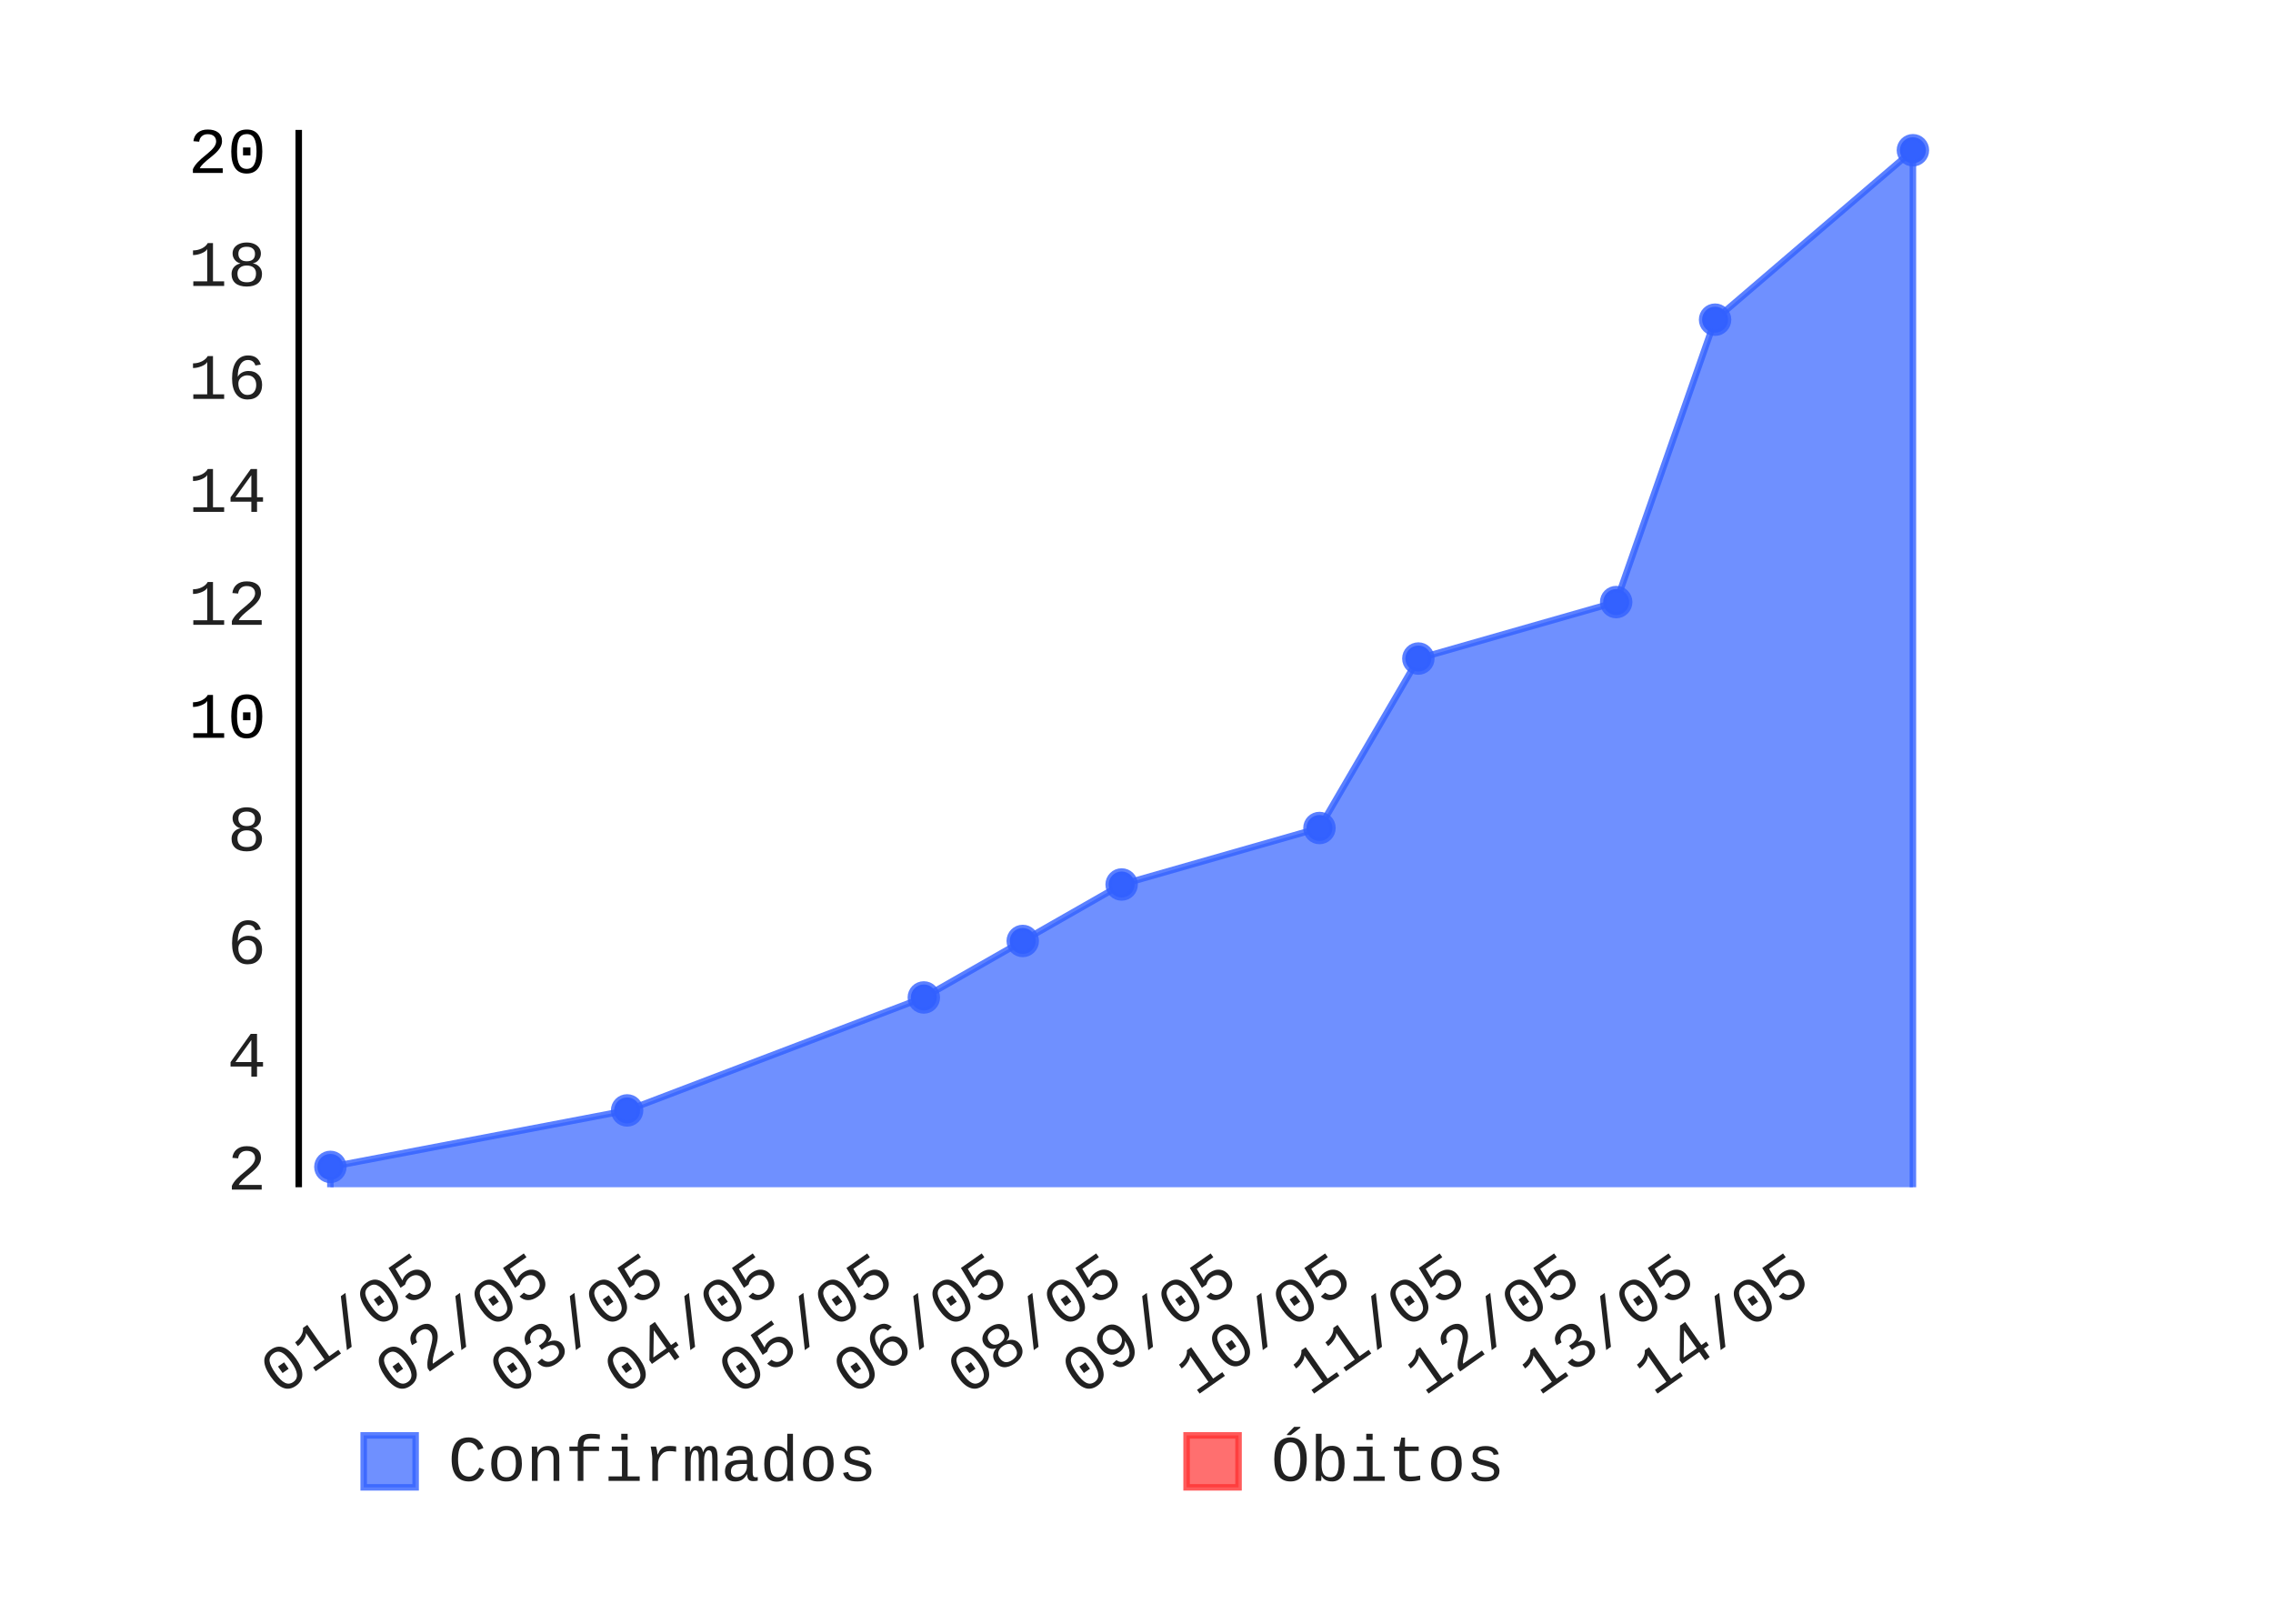
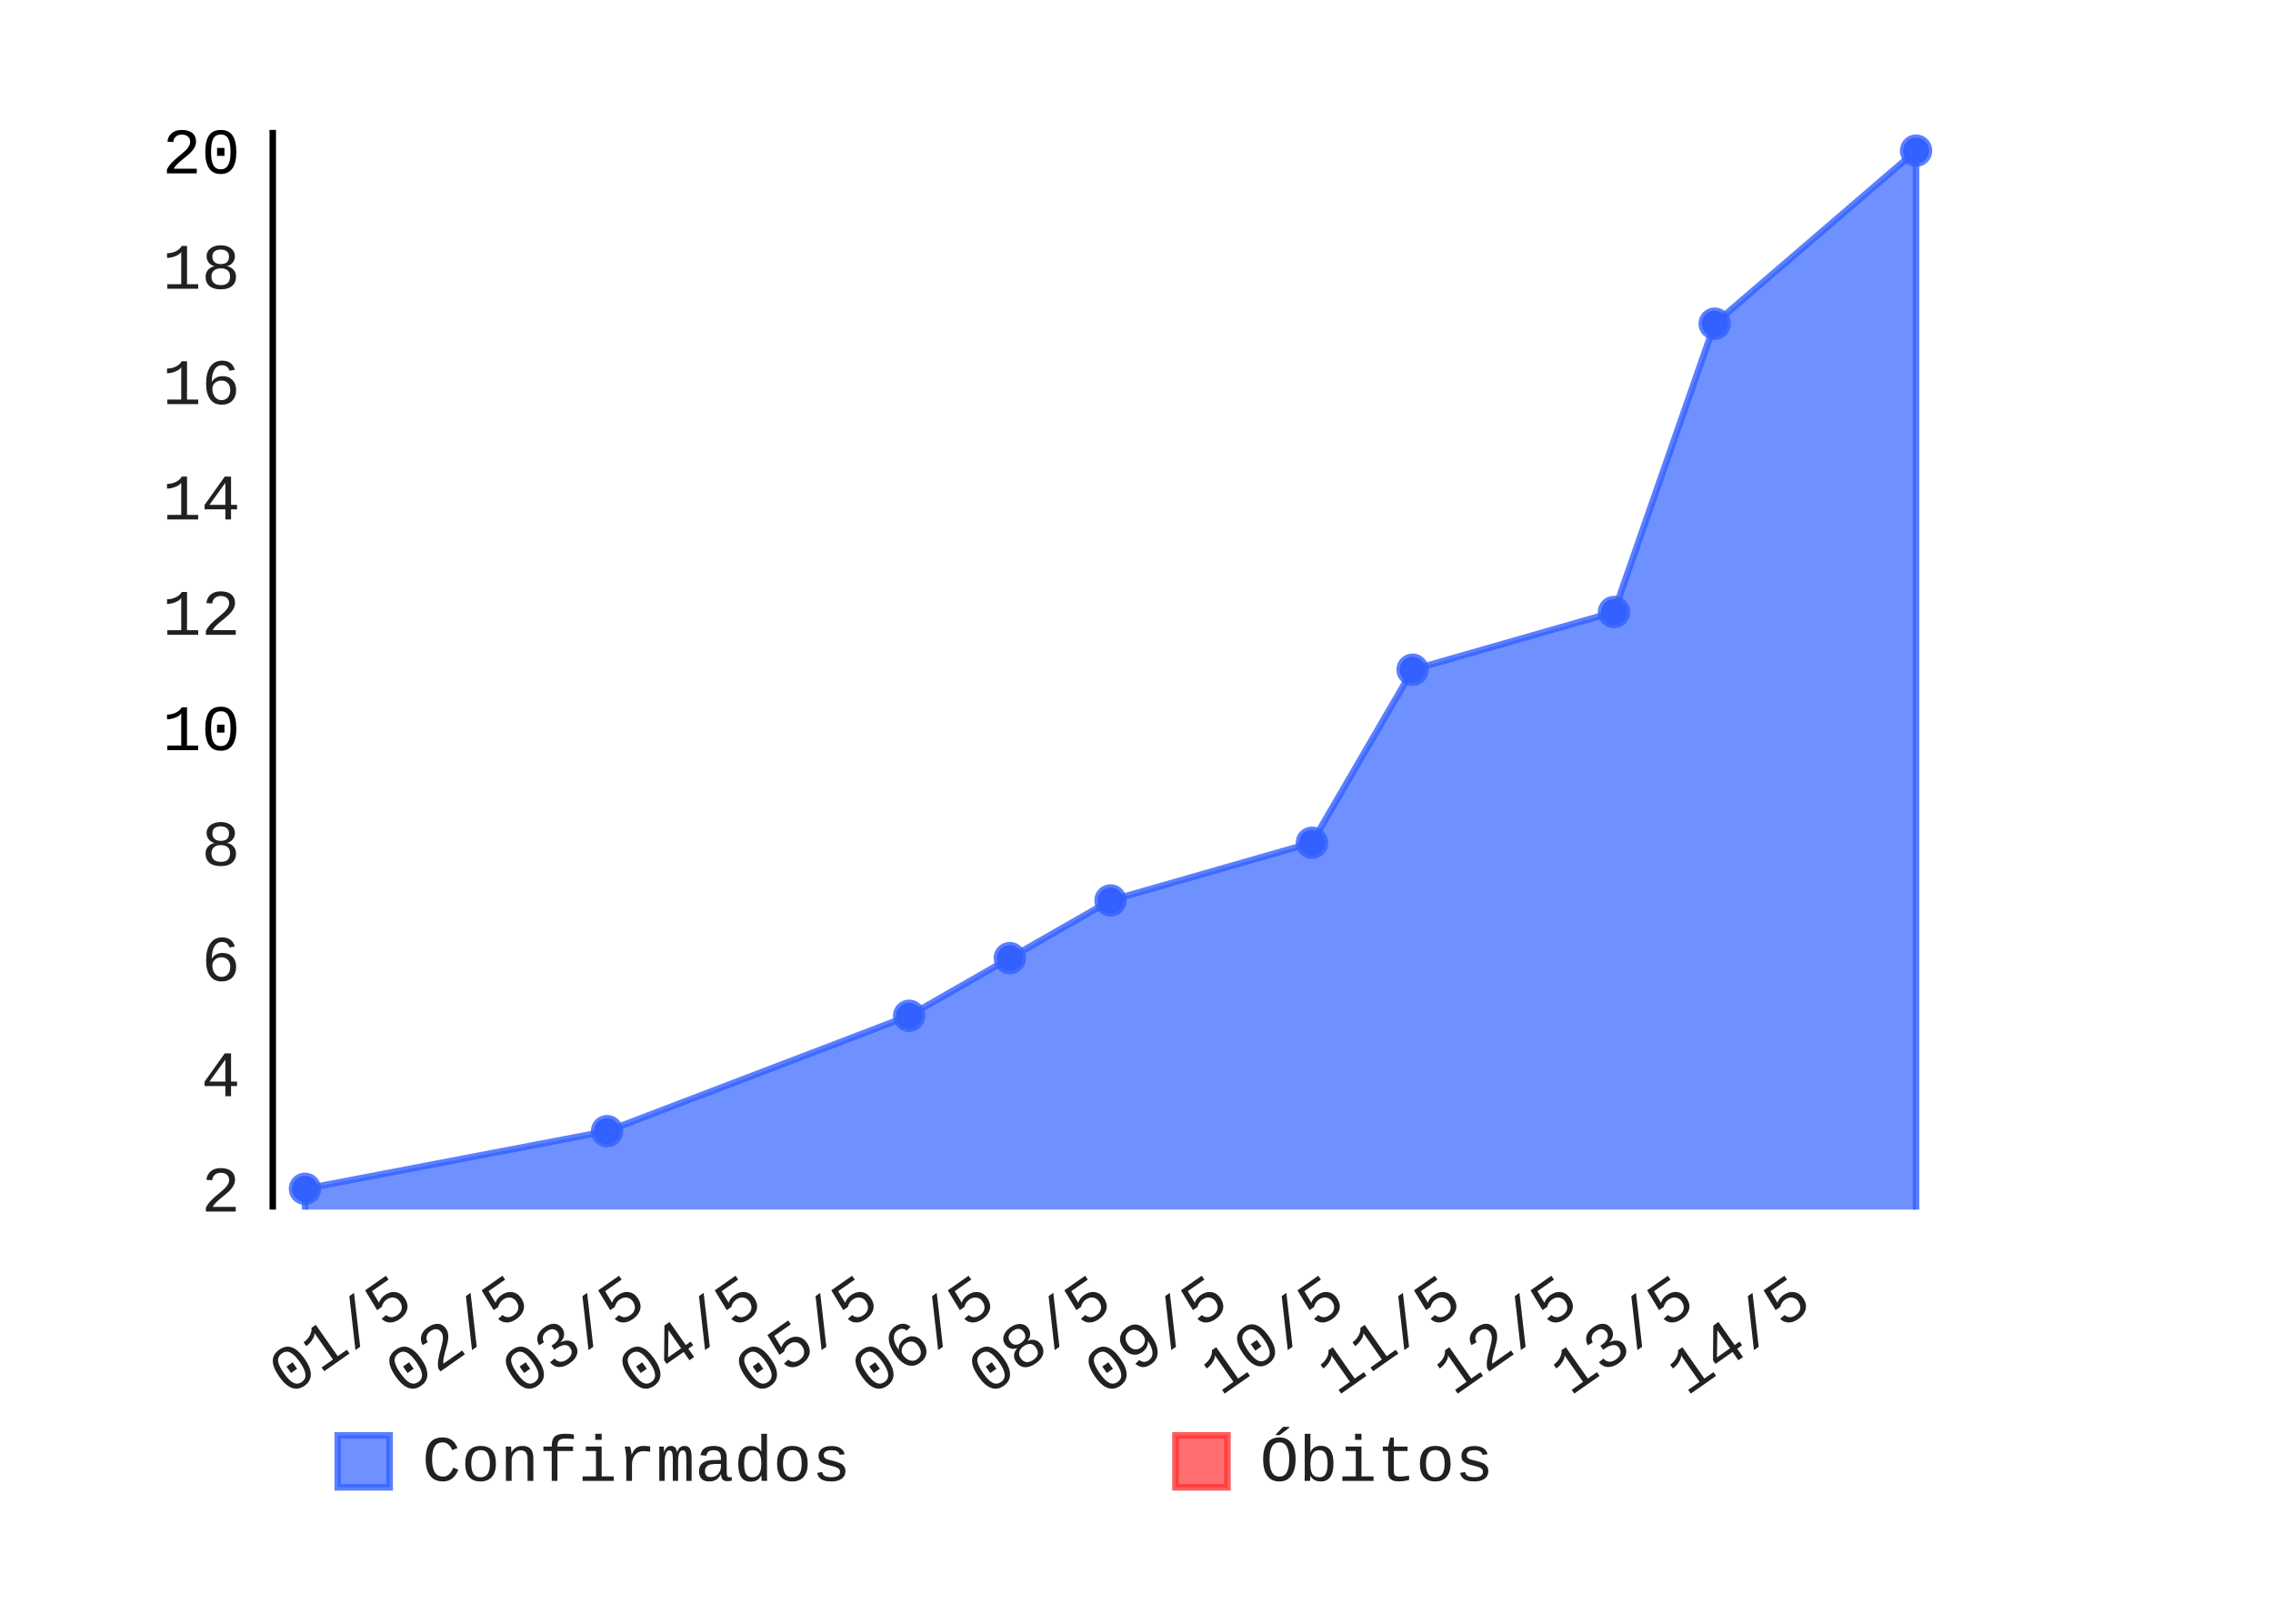
- <svg xmlns="http://www.w3.org/2000/svg" id="chart-18611dcf-c61f-4776-8b83-9286f59a27cf" class="pygal-chart" viewBox="0 0 350 250" width="350" height="250">
+ <svg xmlns="http://www.w3.org/2000/svg" id="chart-96a43db9-0672-499e-a0d5-a7beeac72925" class="pygal-chart" viewBox="0 0 350 250" width="350" height="250">
  <defs>
-     <style type="text/css">#chart-18611dcf-c61f-4776-8b83-9286f59a27cf{-webkit-user-select:none;-webkit-font-smoothing:antialiased;font-family:Consolas,"Liberation Mono",Menlo,Courier,monospace}#chart-18611dcf-c61f-4776-8b83-9286f59a27cf .title{font-family:Consolas,"Liberation Mono",Menlo,Courier,monospace;font-size:8px}#chart-18611dcf-c61f-4776-8b83-9286f59a27cf .legends .legend text{font-family:Consolas,"Liberation Mono",Menlo,Courier,monospace;font-size:10px}#chart-18611dcf-c61f-4776-8b83-9286f59a27cf .axis text{font-family:Consolas,"Liberation Mono",Menlo,Courier,monospace;font-size:10px}#chart-18611dcf-c61f-4776-8b83-9286f59a27cf .axis text.major{font-family:Consolas,"Liberation Mono",Menlo,Courier,monospace;font-size:10px}#chart-18611dcf-c61f-4776-8b83-9286f59a27cf .text-overlay text.value{font-family:Consolas,"Liberation Mono",Menlo,Courier,monospace;font-size:16px}#chart-18611dcf-c61f-4776-8b83-9286f59a27cf .text-overlay text.label{font-family:Consolas,"Liberation Mono",Menlo,Courier,monospace;font-size:10px}#chart-18611dcf-c61f-4776-8b83-9286f59a27cf .tooltip{font-family:Consolas,"Liberation Mono",Menlo,Courier,monospace;font-size:12px}#chart-18611dcf-c61f-4776-8b83-9286f59a27cf text.no_data{font-family:Consolas,"Liberation Mono",Menlo,Courier,monospace;font-size:64px}
- #chart-18611dcf-c61f-4776-8b83-9286f59a27cf{background-color:transparent}#chart-18611dcf-c61f-4776-8b83-9286f59a27cf path,#chart-18611dcf-c61f-4776-8b83-9286f59a27cf line,#chart-18611dcf-c61f-4776-8b83-9286f59a27cf rect,#chart-18611dcf-c61f-4776-8b83-9286f59a27cf circle{-webkit-transition:150ms;-moz-transition:150ms;transition:150ms}#chart-18611dcf-c61f-4776-8b83-9286f59a27cf .graph &gt; .background{fill:transparent}#chart-18611dcf-c61f-4776-8b83-9286f59a27cf .plot &gt; .background{fill:rgba(255,255,255,1)}#chart-18611dcf-c61f-4776-8b83-9286f59a27cf .graph{fill:rgba(0,0,0,.87)}#chart-18611dcf-c61f-4776-8b83-9286f59a27cf text.no_data{fill:rgba(0,0,0,1)}#chart-18611dcf-c61f-4776-8b83-9286f59a27cf .title{fill:rgba(0,0,0,1)}#chart-18611dcf-c61f-4776-8b83-9286f59a27cf .legends .legend text{fill:rgba(0,0,0,.87)}#chart-18611dcf-c61f-4776-8b83-9286f59a27cf .legends .legend:hover text{fill:rgba(0,0,0,1)}#chart-18611dcf-c61f-4776-8b83-9286f59a27cf .axis .line{stroke:rgba(0,0,0,1)}#chart-18611dcf-c61f-4776-8b83-9286f59a27cf .axis .guide.line{stroke:rgba(0,0,0,.54)}#chart-18611dcf-c61f-4776-8b83-9286f59a27cf .axis .major.line{stroke:rgba(0,0,0,.87)}#chart-18611dcf-c61f-4776-8b83-9286f59a27cf .axis text.major{fill:rgba(0,0,0,1)}#chart-18611dcf-c61f-4776-8b83-9286f59a27cf .axis.y .guides:hover .guide.line,#chart-18611dcf-c61f-4776-8b83-9286f59a27cf .line-graph .axis.x .guides:hover .guide.line,#chart-18611dcf-c61f-4776-8b83-9286f59a27cf .stackedline-graph .axis.x .guides:hover .guide.line,#chart-18611dcf-c61f-4776-8b83-9286f59a27cf .xy-graph .axis.x .guides:hover .guide.line{stroke:rgba(0,0,0,1)}#chart-18611dcf-c61f-4776-8b83-9286f59a27cf .axis .guides:hover text{fill:rgba(0,0,0,1)}#chart-18611dcf-c61f-4776-8b83-9286f59a27cf .reactive{fill-opacity:.7;stroke-opacity:.8}#chart-18611dcf-c61f-4776-8b83-9286f59a27cf .ci{stroke:rgba(0,0,0,.87)}#chart-18611dcf-c61f-4776-8b83-9286f59a27cf .reactive.active,#chart-18611dcf-c61f-4776-8b83-9286f59a27cf .active .reactive{fill-opacity:.8;stroke-opacity:.9;stroke-width:4}#chart-18611dcf-c61f-4776-8b83-9286f59a27cf .ci .reactive.active{stroke-width:1.5}#chart-18611dcf-c61f-4776-8b83-9286f59a27cf .series text{fill:rgba(0,0,0,1)}#chart-18611dcf-c61f-4776-8b83-9286f59a27cf .tooltip rect{fill:rgba(255,255,255,1);stroke:rgba(0,0,0,1);-webkit-transition:opacity 150ms;-moz-transition:opacity 150ms;transition:opacity 150ms}#chart-18611dcf-c61f-4776-8b83-9286f59a27cf .tooltip .label{fill:rgba(0,0,0,.87)}#chart-18611dcf-c61f-4776-8b83-9286f59a27cf .tooltip .label{fill:rgba(0,0,0,.87)}#chart-18611dcf-c61f-4776-8b83-9286f59a27cf .tooltip .legend{font-size:.8em;fill:rgba(0,0,0,.54)}#chart-18611dcf-c61f-4776-8b83-9286f59a27cf .tooltip .x_label{font-size:.6em;fill:rgba(0,0,0,1)}#chart-18611dcf-c61f-4776-8b83-9286f59a27cf .tooltip .xlink{font-size:.5em;text-decoration:underline}#chart-18611dcf-c61f-4776-8b83-9286f59a27cf .tooltip .value{font-size:1.5em}#chart-18611dcf-c61f-4776-8b83-9286f59a27cf .bound{font-size:.5em}#chart-18611dcf-c61f-4776-8b83-9286f59a27cf .max-value{font-size:.75em;fill:rgba(0,0,0,.54)}#chart-18611dcf-c61f-4776-8b83-9286f59a27cf .map-element{fill:rgba(255,255,255,1);stroke:rgba(0,0,0,.54) !important}#chart-18611dcf-c61f-4776-8b83-9286f59a27cf .map-element .reactive{fill-opacity:inherit;stroke-opacity:inherit}#chart-18611dcf-c61f-4776-8b83-9286f59a27cf .color-0,#chart-18611dcf-c61f-4776-8b83-9286f59a27cf .color-0 a:visited{stroke:#3361FF;fill:#3361FF}#chart-18611dcf-c61f-4776-8b83-9286f59a27cf .color-1,#chart-18611dcf-c61f-4776-8b83-9286f59a27cf .color-1 a:visited{stroke:#FF3333;fill:#FF3333}#chart-18611dcf-c61f-4776-8b83-9286f59a27cf .text-overlay .color-0 text{fill:black}#chart-18611dcf-c61f-4776-8b83-9286f59a27cf .text-overlay .color-1 text{fill:black}
- #chart-18611dcf-c61f-4776-8b83-9286f59a27cf text.no_data{text-anchor:middle}#chart-18611dcf-c61f-4776-8b83-9286f59a27cf .guide.line{fill:none}#chart-18611dcf-c61f-4776-8b83-9286f59a27cf .centered{text-anchor:middle}#chart-18611dcf-c61f-4776-8b83-9286f59a27cf .title{text-anchor:middle}#chart-18611dcf-c61f-4776-8b83-9286f59a27cf .legends .legend text{fill-opacity:1}#chart-18611dcf-c61f-4776-8b83-9286f59a27cf .axis.x text{text-anchor:middle}#chart-18611dcf-c61f-4776-8b83-9286f59a27cf .axis.x:not(.web) text[transform]{text-anchor:start}#chart-18611dcf-c61f-4776-8b83-9286f59a27cf .axis.x:not(.web) text[transform].backwards{text-anchor:end}#chart-18611dcf-c61f-4776-8b83-9286f59a27cf .axis.y text{text-anchor:end}#chart-18611dcf-c61f-4776-8b83-9286f59a27cf .axis.y text[transform].backwards{text-anchor:start}#chart-18611dcf-c61f-4776-8b83-9286f59a27cf .axis.y2 text{text-anchor:start}#chart-18611dcf-c61f-4776-8b83-9286f59a27cf .axis.y2 text[transform].backwards{text-anchor:end}#chart-18611dcf-c61f-4776-8b83-9286f59a27cf .axis .guide.line{stroke-dasharray:4,4}#chart-18611dcf-c61f-4776-8b83-9286f59a27cf .axis .major.guide.line{stroke-dasharray:6,6}#chart-18611dcf-c61f-4776-8b83-9286f59a27cf .horizontal .axis.y .guide.line,#chart-18611dcf-c61f-4776-8b83-9286f59a27cf .horizontal .axis.y2 .guide.line,#chart-18611dcf-c61f-4776-8b83-9286f59a27cf .vertical .axis.x .guide.line{opacity:0}#chart-18611dcf-c61f-4776-8b83-9286f59a27cf .horizontal .axis.always_show .guide.line,#chart-18611dcf-c61f-4776-8b83-9286f59a27cf .vertical .axis.always_show .guide.line{opacity:1 !important}#chart-18611dcf-c61f-4776-8b83-9286f59a27cf .axis.y .guides:hover .guide.line,#chart-18611dcf-c61f-4776-8b83-9286f59a27cf .axis.y2 .guides:hover .guide.line,#chart-18611dcf-c61f-4776-8b83-9286f59a27cf .axis.x .guides:hover .guide.line{opacity:1}#chart-18611dcf-c61f-4776-8b83-9286f59a27cf .axis .guides:hover text{opacity:1}#chart-18611dcf-c61f-4776-8b83-9286f59a27cf .nofill{fill:none}#chart-18611dcf-c61f-4776-8b83-9286f59a27cf .subtle-fill{fill-opacity:.2}#chart-18611dcf-c61f-4776-8b83-9286f59a27cf .dot{stroke-width:1px;fill-opacity:1}#chart-18611dcf-c61f-4776-8b83-9286f59a27cf .dot.active{stroke-width:5px}#chart-18611dcf-c61f-4776-8b83-9286f59a27cf .dot.negative{fill:transparent}#chart-18611dcf-c61f-4776-8b83-9286f59a27cf text,#chart-18611dcf-c61f-4776-8b83-9286f59a27cf tspan{stroke:none !important}#chart-18611dcf-c61f-4776-8b83-9286f59a27cf .series text.active{opacity:1}#chart-18611dcf-c61f-4776-8b83-9286f59a27cf .tooltip rect{fill-opacity:.95;stroke-width:.5}#chart-18611dcf-c61f-4776-8b83-9286f59a27cf .tooltip text{fill-opacity:1}#chart-18611dcf-c61f-4776-8b83-9286f59a27cf .showable{visibility:hidden}#chart-18611dcf-c61f-4776-8b83-9286f59a27cf .showable.shown{visibility:visible}#chart-18611dcf-c61f-4776-8b83-9286f59a27cf .gauge-background{fill:rgba(229,229,229,1);stroke:none}#chart-18611dcf-c61f-4776-8b83-9286f59a27cf .bg-lines{stroke:transparent;stroke-width:2px}</style>
+     <style type="text/css">#chart-96a43db9-0672-499e-a0d5-a7beeac72925{-webkit-user-select:none;-webkit-font-smoothing:antialiased;font-family:Consolas,"Liberation Mono",Menlo,Courier,monospace}#chart-96a43db9-0672-499e-a0d5-a7beeac72925 .title{font-family:Consolas,"Liberation Mono",Menlo,Courier,monospace;font-size:8px}#chart-96a43db9-0672-499e-a0d5-a7beeac72925 .legends .legend text{font-family:Consolas,"Liberation Mono",Menlo,Courier,monospace;font-size:10px}#chart-96a43db9-0672-499e-a0d5-a7beeac72925 .axis text{font-family:Consolas,"Liberation Mono",Menlo,Courier,monospace;font-size:10px}#chart-96a43db9-0672-499e-a0d5-a7beeac72925 .axis text.major{font-family:Consolas,"Liberation Mono",Menlo,Courier,monospace;font-size:10px}#chart-96a43db9-0672-499e-a0d5-a7beeac72925 .text-overlay text.value{font-family:Consolas,"Liberation Mono",Menlo,Courier,monospace;font-size:16px}#chart-96a43db9-0672-499e-a0d5-a7beeac72925 .text-overlay text.label{font-family:Consolas,"Liberation Mono",Menlo,Courier,monospace;font-size:10px}#chart-96a43db9-0672-499e-a0d5-a7beeac72925 .tooltip{font-family:Consolas,"Liberation Mono",Menlo,Courier,monospace;font-size:12px}#chart-96a43db9-0672-499e-a0d5-a7beeac72925 text.no_data{font-family:Consolas,"Liberation Mono",Menlo,Courier,monospace;font-size:64px}
+ #chart-96a43db9-0672-499e-a0d5-a7beeac72925{background-color:transparent}#chart-96a43db9-0672-499e-a0d5-a7beeac72925 path,#chart-96a43db9-0672-499e-a0d5-a7beeac72925 line,#chart-96a43db9-0672-499e-a0d5-a7beeac72925 rect,#chart-96a43db9-0672-499e-a0d5-a7beeac72925 circle{-webkit-transition:150ms;-moz-transition:150ms;transition:150ms}#chart-96a43db9-0672-499e-a0d5-a7beeac72925 .graph &gt; .background{fill:transparent}#chart-96a43db9-0672-499e-a0d5-a7beeac72925 .plot &gt; .background{fill:rgba(255,255,255,1)}#chart-96a43db9-0672-499e-a0d5-a7beeac72925 .graph{fill:rgba(0,0,0,.87)}#chart-96a43db9-0672-499e-a0d5-a7beeac72925 text.no_data{fill:rgba(0,0,0,1)}#chart-96a43db9-0672-499e-a0d5-a7beeac72925 .title{fill:rgba(0,0,0,1)}#chart-96a43db9-0672-499e-a0d5-a7beeac72925 .legends .legend text{fill:rgba(0,0,0,.87)}#chart-96a43db9-0672-499e-a0d5-a7beeac72925 .legends .legend:hover text{fill:rgba(0,0,0,1)}#chart-96a43db9-0672-499e-a0d5-a7beeac72925 .axis .line{stroke:rgba(0,0,0,1)}#chart-96a43db9-0672-499e-a0d5-a7beeac72925 .axis .guide.line{stroke:rgba(0,0,0,.54)}#chart-96a43db9-0672-499e-a0d5-a7beeac72925 .axis .major.line{stroke:rgba(0,0,0,.87)}#chart-96a43db9-0672-499e-a0d5-a7beeac72925 .axis text.major{fill:rgba(0,0,0,1)}#chart-96a43db9-0672-499e-a0d5-a7beeac72925 .axis.y .guides:hover .guide.line,#chart-96a43db9-0672-499e-a0d5-a7beeac72925 .line-graph .axis.x .guides:hover .guide.line,#chart-96a43db9-0672-499e-a0d5-a7beeac72925 .stackedline-graph .axis.x .guides:hover .guide.line,#chart-96a43db9-0672-499e-a0d5-a7beeac72925 .xy-graph .axis.x .guides:hover .guide.line{stroke:rgba(0,0,0,1)}#chart-96a43db9-0672-499e-a0d5-a7beeac72925 .axis .guides:hover text{fill:rgba(0,0,0,1)}#chart-96a43db9-0672-499e-a0d5-a7beeac72925 .reactive{fill-opacity:.7;stroke-opacity:.8}#chart-96a43db9-0672-499e-a0d5-a7beeac72925 .ci{stroke:rgba(0,0,0,.87)}#chart-96a43db9-0672-499e-a0d5-a7beeac72925 .reactive.active,#chart-96a43db9-0672-499e-a0d5-a7beeac72925 .active .reactive{fill-opacity:.8;stroke-opacity:.9;stroke-width:4}#chart-96a43db9-0672-499e-a0d5-a7beeac72925 .ci .reactive.active{stroke-width:1.5}#chart-96a43db9-0672-499e-a0d5-a7beeac72925 .series text{fill:rgba(0,0,0,1)}#chart-96a43db9-0672-499e-a0d5-a7beeac72925 .tooltip rect{fill:rgba(255,255,255,1);stroke:rgba(0,0,0,1);-webkit-transition:opacity 150ms;-moz-transition:opacity 150ms;transition:opacity 150ms}#chart-96a43db9-0672-499e-a0d5-a7beeac72925 .tooltip .label{fill:rgba(0,0,0,.87)}#chart-96a43db9-0672-499e-a0d5-a7beeac72925 .tooltip .label{fill:rgba(0,0,0,.87)}#chart-96a43db9-0672-499e-a0d5-a7beeac72925 .tooltip .legend{font-size:.8em;fill:rgba(0,0,0,.54)}#chart-96a43db9-0672-499e-a0d5-a7beeac72925 .tooltip .x_label{font-size:.6em;fill:rgba(0,0,0,1)}#chart-96a43db9-0672-499e-a0d5-a7beeac72925 .tooltip .xlink{font-size:.5em;text-decoration:underline}#chart-96a43db9-0672-499e-a0d5-a7beeac72925 .tooltip .value{font-size:1.5em}#chart-96a43db9-0672-499e-a0d5-a7beeac72925 .bound{font-size:.5em}#chart-96a43db9-0672-499e-a0d5-a7beeac72925 .max-value{font-size:.75em;fill:rgba(0,0,0,.54)}#chart-96a43db9-0672-499e-a0d5-a7beeac72925 .map-element{fill:rgba(255,255,255,1);stroke:rgba(0,0,0,.54) !important}#chart-96a43db9-0672-499e-a0d5-a7beeac72925 .map-element .reactive{fill-opacity:inherit;stroke-opacity:inherit}#chart-96a43db9-0672-499e-a0d5-a7beeac72925 .color-0,#chart-96a43db9-0672-499e-a0d5-a7beeac72925 .color-0 a:visited{stroke:#3361FF;fill:#3361FF}#chart-96a43db9-0672-499e-a0d5-a7beeac72925 .color-1,#chart-96a43db9-0672-499e-a0d5-a7beeac72925 .color-1 a:visited{stroke:#FF3333;fill:#FF3333}#chart-96a43db9-0672-499e-a0d5-a7beeac72925 .text-overlay .color-0 text{fill:black}#chart-96a43db9-0672-499e-a0d5-a7beeac72925 .text-overlay .color-1 text{fill:black}
+ #chart-96a43db9-0672-499e-a0d5-a7beeac72925 text.no_data{text-anchor:middle}#chart-96a43db9-0672-499e-a0d5-a7beeac72925 .guide.line{fill:none}#chart-96a43db9-0672-499e-a0d5-a7beeac72925 .centered{text-anchor:middle}#chart-96a43db9-0672-499e-a0d5-a7beeac72925 .title{text-anchor:middle}#chart-96a43db9-0672-499e-a0d5-a7beeac72925 .legends .legend text{fill-opacity:1}#chart-96a43db9-0672-499e-a0d5-a7beeac72925 .axis.x text{text-anchor:middle}#chart-96a43db9-0672-499e-a0d5-a7beeac72925 .axis.x:not(.web) text[transform]{text-anchor:start}#chart-96a43db9-0672-499e-a0d5-a7beeac72925 .axis.x:not(.web) text[transform].backwards{text-anchor:end}#chart-96a43db9-0672-499e-a0d5-a7beeac72925 .axis.y text{text-anchor:end}#chart-96a43db9-0672-499e-a0d5-a7beeac72925 .axis.y text[transform].backwards{text-anchor:start}#chart-96a43db9-0672-499e-a0d5-a7beeac72925 .axis.y2 text{text-anchor:start}#chart-96a43db9-0672-499e-a0d5-a7beeac72925 .axis.y2 text[transform].backwards{text-anchor:end}#chart-96a43db9-0672-499e-a0d5-a7beeac72925 .axis .guide.line{stroke-dasharray:4,4}#chart-96a43db9-0672-499e-a0d5-a7beeac72925 .axis .major.guide.line{stroke-dasharray:6,6}#chart-96a43db9-0672-499e-a0d5-a7beeac72925 .horizontal .axis.y .guide.line,#chart-96a43db9-0672-499e-a0d5-a7beeac72925 .horizontal .axis.y2 .guide.line,#chart-96a43db9-0672-499e-a0d5-a7beeac72925 .vertical .axis.x .guide.line{opacity:0}#chart-96a43db9-0672-499e-a0d5-a7beeac72925 .horizontal .axis.always_show .guide.line,#chart-96a43db9-0672-499e-a0d5-a7beeac72925 .vertical .axis.always_show .guide.line{opacity:1 !important}#chart-96a43db9-0672-499e-a0d5-a7beeac72925 .axis.y .guides:hover .guide.line,#chart-96a43db9-0672-499e-a0d5-a7beeac72925 .axis.y2 .guides:hover .guide.line,#chart-96a43db9-0672-499e-a0d5-a7beeac72925 .axis.x .guides:hover .guide.line{opacity:1}#chart-96a43db9-0672-499e-a0d5-a7beeac72925 .axis .guides:hover text{opacity:1}#chart-96a43db9-0672-499e-a0d5-a7beeac72925 .nofill{fill:none}#chart-96a43db9-0672-499e-a0d5-a7beeac72925 .subtle-fill{fill-opacity:.2}#chart-96a43db9-0672-499e-a0d5-a7beeac72925 .dot{stroke-width:1px;fill-opacity:1}#chart-96a43db9-0672-499e-a0d5-a7beeac72925 .dot.active{stroke-width:5px}#chart-96a43db9-0672-499e-a0d5-a7beeac72925 .dot.negative{fill:transparent}#chart-96a43db9-0672-499e-a0d5-a7beeac72925 text,#chart-96a43db9-0672-499e-a0d5-a7beeac72925 tspan{stroke:none !important}#chart-96a43db9-0672-499e-a0d5-a7beeac72925 .series text.active{opacity:1}#chart-96a43db9-0672-499e-a0d5-a7beeac72925 .tooltip rect{fill-opacity:.95;stroke-width:.5}#chart-96a43db9-0672-499e-a0d5-a7beeac72925 .tooltip text{fill-opacity:1}#chart-96a43db9-0672-499e-a0d5-a7beeac72925 .showable{visibility:hidden}#chart-96a43db9-0672-499e-a0d5-a7beeac72925 .showable.shown{visibility:visible}#chart-96a43db9-0672-499e-a0d5-a7beeac72925 .gauge-background{fill:rgba(229,229,229,1);stroke:none}#chart-96a43db9-0672-499e-a0d5-a7beeac72925 .bg-lines{stroke:transparent;stroke-width:2px}</style>
  </defs>
  <g class="graph datetimeline-graph vertical">
    <rect x="0" y="0" width="350" height="250" class="background" />
-     <g transform="translate(46, 20)" class="plot">
-       <rect x="0" y="0" width="253.425" height="162.793" class="background" />
+     <g transform="translate(42, 20)" class="plot">
+       <rect x="0" y="0" width="258.0" height="166.234" class="background" />
      <g class="axis y">
        <g class="guides">
-           <text x="-5" y="163.162" class="">2</text>
+           <text x="-5" y="166.537" class="">2</text>
        </g>
        <g class="guides">
-           <text x="-5" y="145.77" class="">4</text>
+           <text x="-5" y="148.777" class="">4</text>
        </g>
        <g class="guides">
-           <text x="-5" y="128.377" class="">6</text>
+           <text x="-5" y="131.017" class="">6</text>
        </g>
        <g class="guides">
-           <text x="-5" y="110.985" class="">8</text>
+           <text x="-5" y="113.257" class="">8</text>
        </g>
        <g class="guides">
-           <text x="-5" y="93.593" class="major">10</text>
+           <text x="-5" y="95.497" class="major">10</text>
        </g>
        <g class="guides">
-           <text x="-5" y="76.2" class="">12</text>
+           <text x="-5" y="77.737" class="">12</text>
        </g>
        <g class="guides">
-           <text x="-5" y="58.808" class="">14</text>
+           <text x="-5" y="59.977" class="">14</text>
        </g>
        <g class="guides">
-           <text x="-5" y="41.415" class="">16</text>
+           <text x="-5" y="42.217" class="">16</text>
        </g>
        <g class="guides">
-           <text x="-5" y="24.023" class="">18</text>
+           <text x="-5" y="24.457" class="">18</text>
        </g>
        <g class="guides">
-           <text x="-5" y="6.631" class="major">20</text>
+           <text x="-5" y="6.697" class="major">20</text>
        </g>
      </g>
      <g class="axis x">
-         <path d="M0 0 v162.793" class="line" />
+         <path d="M0 0 v166.234" class="line" />
        <g class="guides">
-           <path d="M21.655 0 v162.793" class="guide line" />
-           <text x="21.655" y="177.793" class="backwards" transform="rotate(325 21.65465 177.7927)">01/05</text>
+           <path d="M22.046 0 v166.234" class="guide line" />
+           <text x="22.046" y="181.234" class="backwards" transform="rotate(325 22.04554 181.2342)">01/5</text>
        </g>
        <g class="guides">
-           <path d="M39.282 0 v162.793" class="guide line" />
-           <text x="39.282" y="177.793" class="backwards" transform="rotate(325 39.28185 177.7927)">02/05</text>
+           <path d="M39.991 0 v166.234" class="guide line" />
+           <text x="39.991" y="181.234" class="backwards" transform="rotate(325 39.99092 181.2342)">02/5</text>
        </g>
        <g class="guides">
-           <path d="M56.909 0 v162.793" class="guide line" />
-           <text x="56.909" y="177.793" class="backwards" transform="rotate(325 56.90904 177.7927)">03/05</text>
+           <path d="M57.936 0 v166.234" class="guide line" />
+           <text x="57.936" y="181.234" class="backwards" transform="rotate(325 57.9363 181.2342)">03/5</text>
        </g>
        <g class="guides">
-           <path d="M74.536 0 v162.793" class="guide line" />
-           <text x="74.536" y="177.793" class="backwards" transform="rotate(325 74.53623 177.7927)">04/05</text>
+           <path d="M75.882 0 v166.234" class="guide line" />
+           <text x="75.882" y="181.234" class="backwards" transform="rotate(325 75.88168 181.2342)">04/5</text>
        </g>
        <g class="guides">
-           <path d="M92.163 0 v162.793" class="guide line" />
-           <text x="92.163" y="177.793" class="backwards" transform="rotate(325 92.16342 177.7927)">05/05</text>
+           <path d="M93.827 0 v166.234" class="guide line" />
+           <text x="93.827" y="181.234" class="backwards" transform="rotate(325 93.82706 181.2342)">05/5</text>
        </g>
        <g class="guides">
-           <path d="M109.791 0 v162.793" class="guide line" />
-           <text x="109.791" y="177.793" class="backwards" transform="rotate(325 109.7906 177.7927)">06/05</text>
+           <path d="M111.772 0 v166.234" class="guide line" />
+           <text x="111.772" y="181.234" class="backwards" transform="rotate(325 111.7724 181.2342)">06/5</text>
        </g>
        <g class="guides">
-           <path d="M127.418 0 v162.793" class="guide line" />
-           <text x="127.418" y="177.793" class="backwards" transform="rotate(325 127.4178 177.7927)">08/05</text>
+           <path d="M129.718 0 v166.234" class="guide line" />
+           <text x="129.718" y="181.234" class="backwards" transform="rotate(325 129.7178 181.2342)">08/5</text>
        </g>
        <g class="guides">
-           <path d="M145.045 0 v162.793" class="guide line" />
-           <text x="145.045" y="177.793" class="backwards" transform="rotate(325 145.045 177.7927)">09/05</text>
+           <path d="M147.663 0 v166.234" class="guide line" />
+           <text x="147.663" y="181.234" class="backwards" transform="rotate(325 147.6632 181.2342)">09/5</text>
        </g>
        <g class="guides">
-           <path d="M162.672 0 v162.793" class="guide line" />
-           <text x="162.672" y="177.793" class="backwards" transform="rotate(325 162.6722 177.7927)">10/05</text>
+           <path d="M165.609 0 v166.234" class="guide line" />
+           <text x="165.609" y="181.234" class="backwards" transform="rotate(325 165.6086 181.2342)">10/5</text>
        </g>
        <g class="guides">
-           <path d="M180.299 0 v162.793" class="guide line" />
-           <text x="180.299" y="177.793" class="backwards" transform="rotate(325 180.2994 177.7927)">11/05</text>
+           <path d="M183.554 0 v166.234" class="guide line" />
+           <text x="183.554" y="181.234" class="backwards" transform="rotate(325 183.554 181.2342)">11/5</text>
        </g>
        <g class="guides">
-           <path d="M197.927 0 v162.793" class="guide line" />
-           <text x="197.927" y="177.793" class="backwards" transform="rotate(325 197.9266 177.7927)">12/05</text>
+           <path d="M201.499 0 v166.234" class="guide line" />
+           <text x="201.499" y="181.234" class="backwards" transform="rotate(325 201.4993 181.2342)">12/5</text>
        </g>
        <g class="guides">
-           <path d="M215.554 0 v162.793" class="guide line" />
-           <text x="215.554" y="177.793" class="backwards" transform="rotate(325 215.5538 177.7927)">13/05</text>
+           <path d="M219.445 0 v166.234" class="guide line" />
+           <text x="219.445" y="181.234" class="backwards" transform="rotate(325 219.4447 181.2342)">13/5</text>
        </g>
        <g class="guides">
-           <path d="M233.181 0 v162.793" class="guide line" />
-           <text x="233.181" y="177.793" class="backwards" transform="rotate(325 233.181 177.7927)">14/05</text>
+           <path d="M237.39 0 v166.234" class="guide line" />
+           <text x="237.39" y="181.234" class="backwards" transform="rotate(325 237.3901 181.2342)">14/5</text>
        </g>
      </g>
      <g class="series serie-0 color-0">
-         <path d="M4.874 162.793 L4.874 159.662 50.563 150.966 96.253 133.574 111.483 124.877 126.713 116.181 157.173 107.485 172.402 81.396 202.862 72.7 218.092 29.219 248.552 3.131 248.552 162.793" class="line reactive" />
+         <path d="M4.962 166.234 L4.962 163.037 51.476 154.157 97.99 136.397 113.495 127.517 129 118.637 160.01 109.757 175.514 83.117 206.524 74.237 222.029 29.837 253.038 3.197 253.038 166.234" class="line reactive" />
      </g>
      <g class="series serie-1 color-1" />
    </g>
    <g class="titles" />
-     <g transform="translate(46, 20)" class="plot overlay">
+     <g transform="translate(42, 20)" class="plot overlay">
      <g class="series serie-0 color-0">
        <g class="dots">
-           <circle cx="4.874" cy="159.662" r="2" class="dot reactive tooltip-trigger" />
+           <circle cx="4.962" cy="163.037" r="2" class="dot reactive tooltip-trigger" />
        </g>
        <g class="dots">
-           <circle cx="50.563" cy="150.966" r="2" class="dot reactive tooltip-trigger" />
+           <circle cx="51.476" cy="154.157" r="2" class="dot reactive tooltip-trigger" />
        </g>
        <g class="dots">
-           <circle cx="96.253" cy="133.574" r="2" class="dot reactive tooltip-trigger" />
+           <circle cx="97.99" cy="136.397" r="2" class="dot reactive tooltip-trigger" />
        </g>
        <g class="dots">
-           <circle cx="111.483" cy="124.877" r="2" class="dot reactive tooltip-trigger" />
+           <circle cx="113.495" cy="127.517" r="2" class="dot reactive tooltip-trigger" />
        </g>
        <g class="dots">
-           <circle cx="126.713" cy="116.181" r="2" class="dot reactive tooltip-trigger" />
+           <circle cx="129.0" cy="118.637" r="2" class="dot reactive tooltip-trigger" />
        </g>
        <g class="dots">
-           <circle cx="157.173" cy="107.485" r="2" class="dot reactive tooltip-trigger" />
+           <circle cx="160.01" cy="109.757" r="2" class="dot reactive tooltip-trigger" />
        </g>
        <g class="dots">
-           <circle cx="172.402" cy="81.396" r="2" class="dot reactive tooltip-trigger" />
+           <circle cx="175.514" cy="83.117" r="2" class="dot reactive tooltip-trigger" />
        </g>
        <g class="dots">
-           <circle cx="202.862" cy="72.7" r="2" class="dot reactive tooltip-trigger" />
+           <circle cx="206.524" cy="74.237" r="2" class="dot reactive tooltip-trigger" />
        </g>
        <g class="dots">
-           <circle cx="218.092" cy="29.219" r="2" class="dot reactive tooltip-trigger" />
+           <circle cx="222.029" cy="29.837" r="2" class="dot reactive tooltip-trigger" />
        </g>
        <g class="dots">
-           <circle cx="248.552" cy="3.131" r="2" class="dot reactive tooltip-trigger" />
+           <circle cx="253.038" cy="3.197" r="2" class="dot reactive tooltip-trigger" />
        </g>
      </g>
      <g class="series serie-1 color-1" />
    </g>
-     <g transform="translate(46, 20)" class="plot text-overlay">
+     <g transform="translate(42, 20)" class="plot text-overlay">
      <g class="series serie-0 color-0" />
      <g class="series serie-1 color-1" />
    </g>
-     <g transform="translate(46, 20)" class="plot tooltip-overlay">
+     <g transform="translate(42, 20)" class="plot tooltip-overlay">
      <g transform="translate(0 0)" style="opacity: 0" class="tooltip">
        <rect rx="10" ry="10" width="0" height="0" class="tooltip-box" />
        <g class="text" />
      </g>
    </g>
-     <g transform="translate(56, 220)" class="legends">
+     <g transform="translate(52, 220)" class="legends">
      <g id="activate-serie-0" class="legend reactive activate-serie">
        <rect x="0.0" y="1.0" width="8" height="8" class="color-0 reactive" />
        <text x="13.0" y="8.0">Confirmados</text>
      </g>
      <g id="activate-serie-1" class="legend reactive activate-serie">
-         <rect x="126.713" y="1.0" width="8" height="8" class="color-1 reactive" />
-         <text x="139.713" y="8.0">Óbitos</text>
+         <rect x="129.0" y="1.0" width="8" height="8" class="color-1 reactive" />
+         <text x="142.0" y="8.0">Óbitos</text>
      </g>
    </g>
  </g>
</svg>
